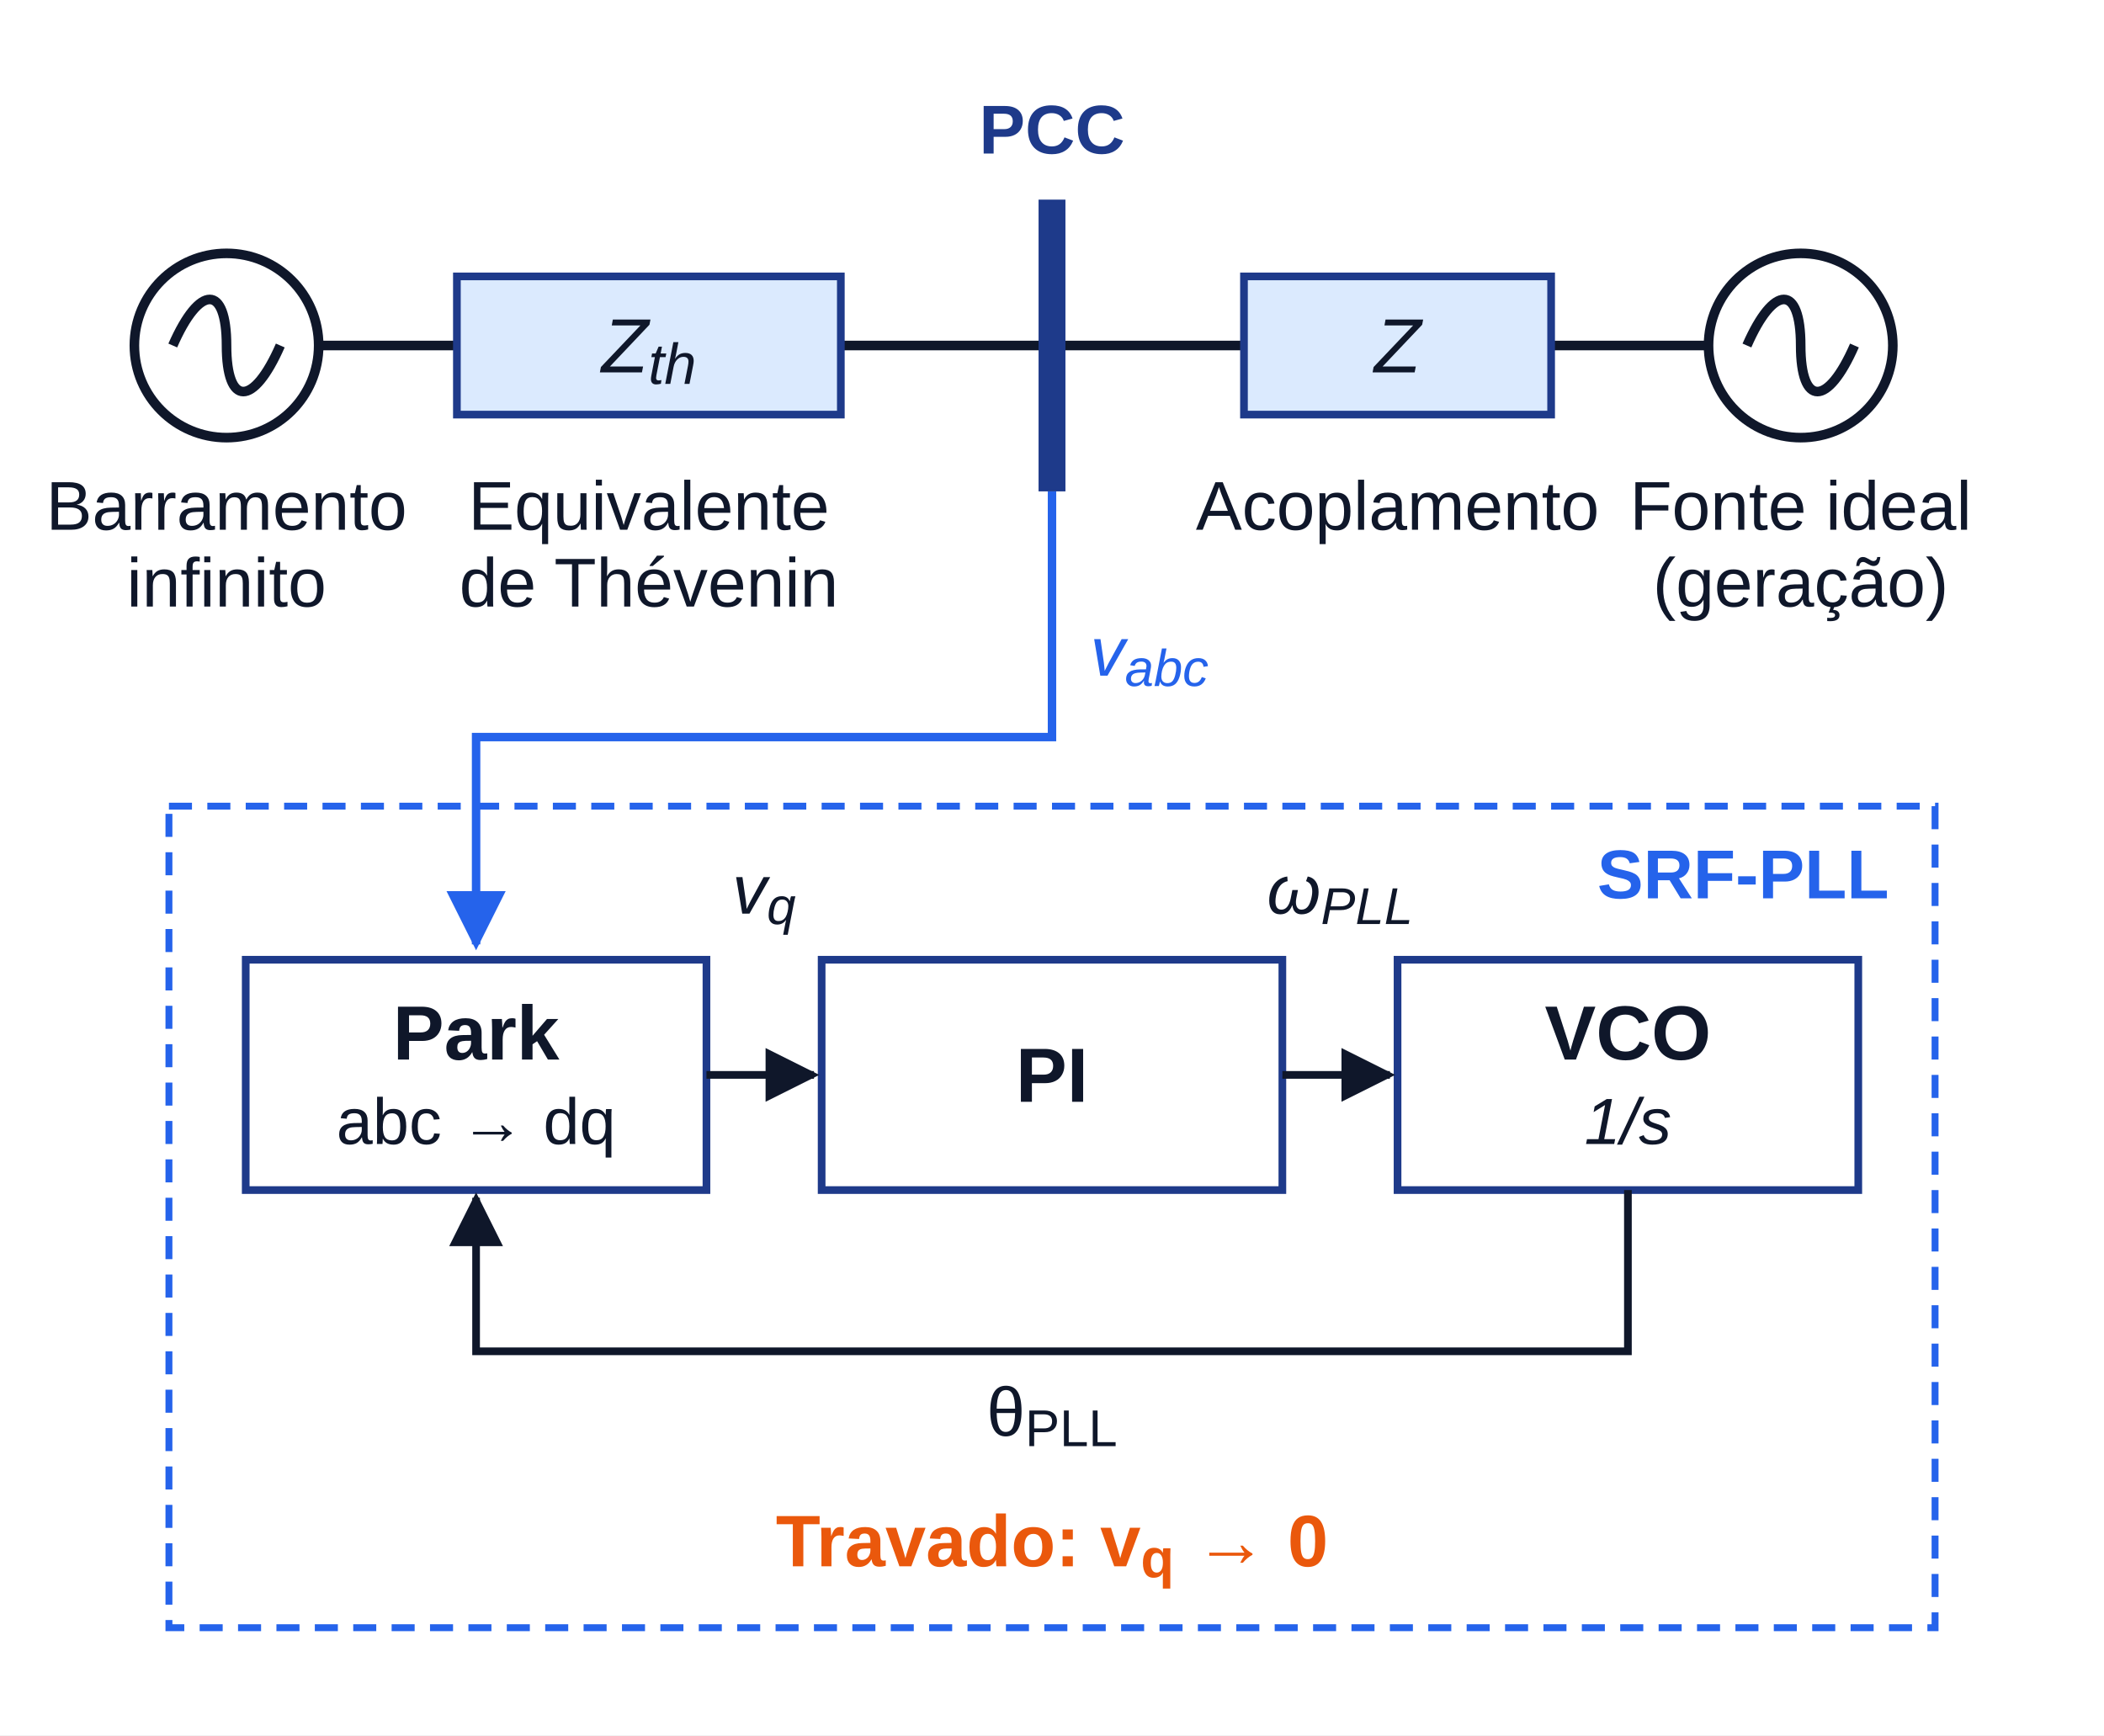
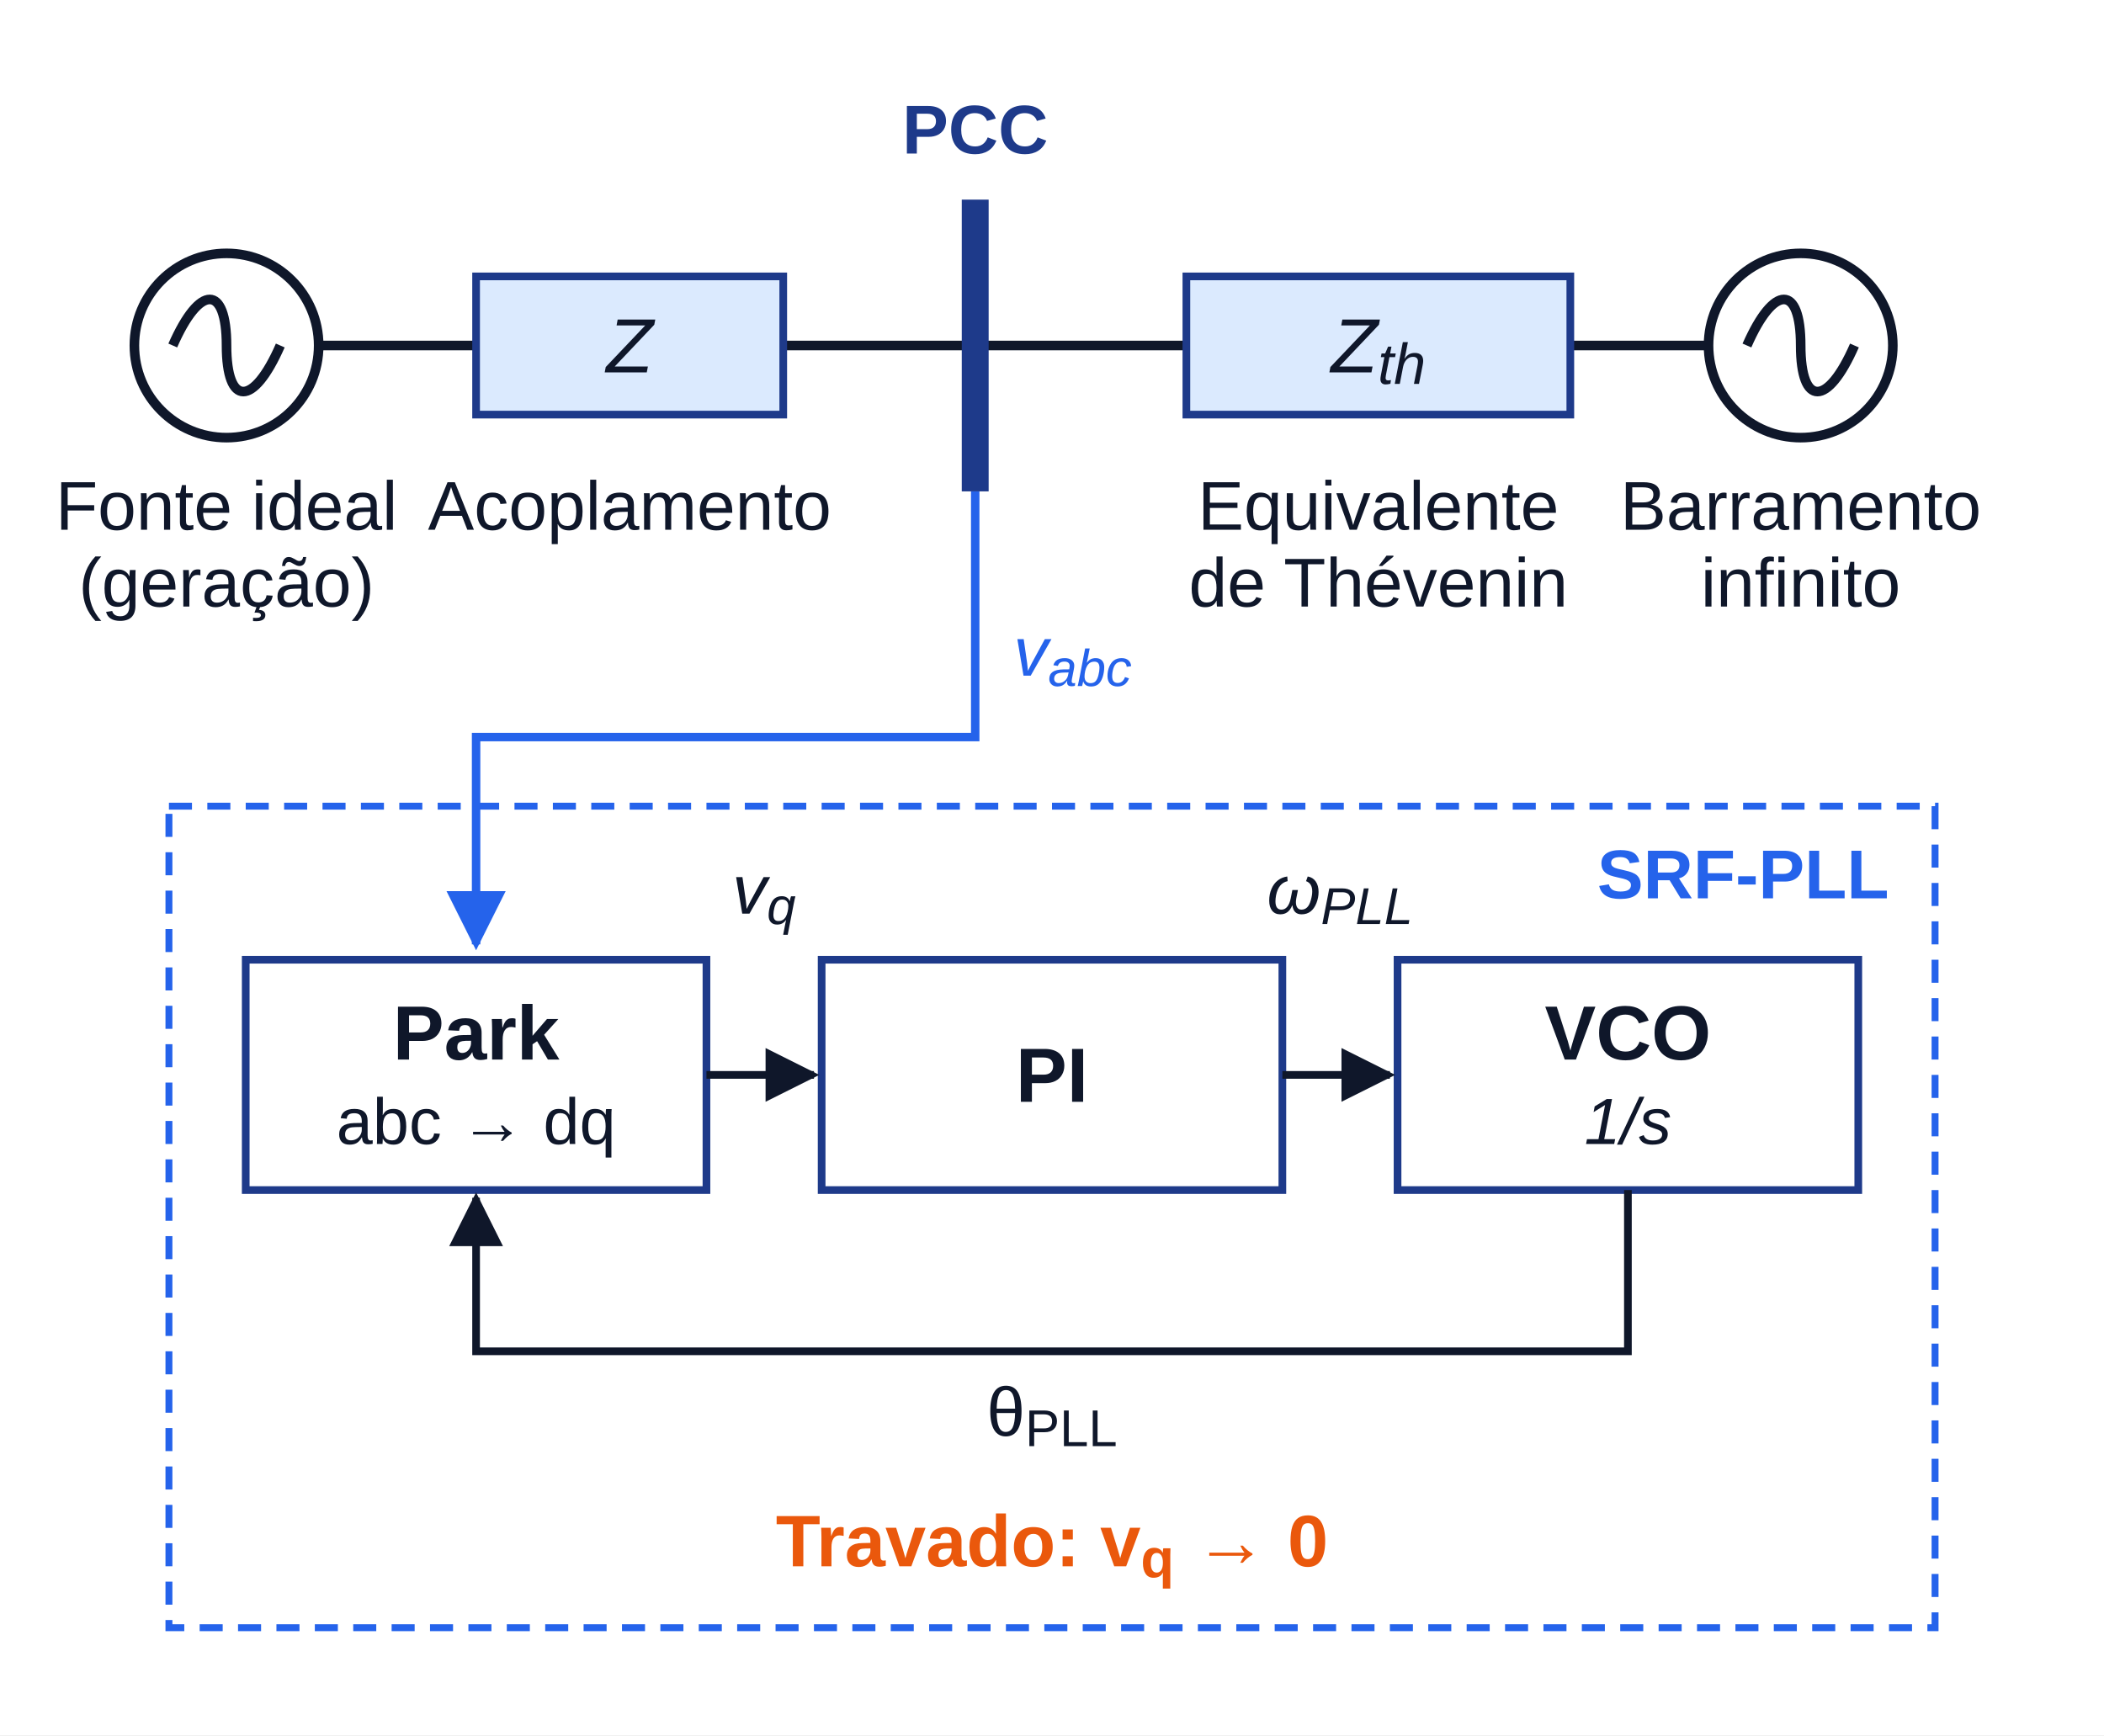
<svg xmlns="http://www.w3.org/2000/svg" viewBox="-14 0 548 452" font-family="Calibri, Arial, sans-serif">
  <defs>
    <marker id="arr" viewBox="0 0 10 10" refX="9" refY="5" markerWidth="7" markerHeight="7" orient="auto-start-reverse">
      <path d="M 0 0 L 10 5 L 0 10 z" fill="#0F172A" />
    </marker>
    <marker id="arrB" viewBox="0 0 10 10" refX="9" refY="5" markerWidth="7" markerHeight="7" orient="auto-start-reverse">
      <path d="M 0 0 L 10 5 L 0 10 z" fill="#2563EB" />
    </marker>
  </defs>
  <rect x="-14" width="548" height="452" fill="#ffffff" />
  <g stroke="#0F172A" stroke-width="2.5" fill="none">
-     <line x1="69" y1="90" x2="105" y2="90" />
-     <line x1="205" y1="90" x2="310" y2="90" />
-     <line x1="390" y1="90" x2="431" y2="90" />
+     <line x1="69" y1="90" x2="110" y2="90" />
+     <line x1="190" y1="90" x2="295" y2="90" />
+     <line x1="395" y1="90" x2="431" y2="90" />
    <circle cx="45" cy="90" r="24" />
    <circle cx="455" cy="90" r="24" />
    <path d="M 31 90 C 38 74, 45 74, 45 90 S 52 106, 59 90" />
    <path d="M 441 90 C 448 74, 455 74, 455 90 S 462 106, 469 90" />
  </g>
-   <rect x="105" y="72" width="100" height="36" fill="#DBEAFE" stroke="#1E3A8A" stroke-width="2" />
-   <text x="155" y="97" font-size="20" text-anchor="middle" fill="#0F172A" font-style="italic">Z<tspan baseline-shift="sub" font-size="75%">th</tspan>
+   <rect x="110" y="72" width="80" height="36" fill="#DBEAFE" stroke="#1E3A8A" stroke-width="2" />
+   <text x="150" y="97" font-size="20" text-anchor="middle" fill="#0F172A" font-style="italic">Z</text>
+   <rect x="295" y="72" width="100" height="36" fill="#DBEAFE" stroke="#1E3A8A" stroke-width="2" />
+   <text x="345" y="97" font-size="20" text-anchor="middle" fill="#0F172A" font-style="italic">Z<tspan baseline-shift="sub" font-size="75%">th</tspan>
  </text>
-   <rect x="310" y="72" width="80" height="36" fill="#DBEAFE" stroke="#1E3A8A" stroke-width="2" />
-   <text x="350" y="97" font-size="20" text-anchor="middle" fill="#0F172A" font-style="italic">Z</text>
-   <line x1="260" y1="52" x2="260" y2="128" stroke="#1E3A8A" stroke-width="7" />
-   <text x="260" y="40" font-size="18" text-anchor="middle" font-weight="bold" fill="#1E3A8A">PCC</text>
+   <line x1="240" y1="52" x2="240" y2="128" stroke="#1E3A8A" stroke-width="7" />
+   <text x="240" y="40" font-size="18" text-anchor="middle" font-weight="bold" fill="#1E3A8A">PCC</text>
  <g font-size="18" text-anchor="middle" fill="#0F172A">
-     <text x="45" y="138">Barramento</text>
-     <text x="45" y="158">infinito</text>
-     <text x="155" y="138">Equivalente</text>
-     <text x="155" y="158">de Thévenin</text>
-     <text x="350" y="138">Acoplamento</text>
-     <text x="455" y="138">Fonte ideal</text>
-     <text x="455" y="158">(geração)</text>
+     <text x="45" y="138">Fonte ideal</text>
+     <text x="45" y="158">(geração)</text>
+     <text x="150" y="138">Acoplamento</text>
+     <text x="345" y="138">Equivalente</text>
+     <text x="345" y="158">de Thévenin</text>
+     <text x="455" y="138">Barramento</text>
+     <text x="455" y="158">infinito</text>
  </g>
-   <path d="M 260 128 V 192 H 110 V 246" stroke="#2563EB" stroke-width="2.2" fill="none" marker-end="url(#arrB)" />
-   <text x="270" y="176" font-size="18" fill="#2563EB" font-style="italic">v<tspan baseline-shift="sub" font-size="75%">abc</tspan>
+   <path d="M 240 128 V 192 H 110 V 246" stroke="#2563EB" stroke-width="2.2" fill="none" marker-end="url(#arrB)" />
+   <text x="250" y="176" font-size="18" fill="#2563EB" font-style="italic">v<tspan baseline-shift="sub" font-size="75%">abc</tspan>
  </text>
  <rect x="30" y="210" width="460" height="214" fill="none" stroke="#2563EB" stroke-width="1.8" stroke-dasharray="6 4" />
  <text x="478" y="234" font-size="18" text-anchor="end" font-weight="bold" fill="#2563EB">SRF-PLL</text>
  <g stroke="#1E3A8A" stroke-width="2" fill="#ffffff">
    <rect x="50" y="250" width="120" height="60" />
    <rect x="200" y="250" width="120" height="60" />
    <rect x="350" y="250" width="120" height="60" />
  </g>
  <g font-size="20" text-anchor="middle" fill="#0F172A">
    <text x="110" y="276" font-weight="bold">Park</text>
    <text x="110" y="298" font-size="17">abc → dq</text>
    <text x="260" y="287" font-weight="bold">PI</text>
    <text x="410" y="276" font-weight="bold">VCO</text>
    <text x="410" y="298" font-size="17" font-style="italic">1/s</text>
  </g>
  <g stroke="#0F172A" stroke-width="2" fill="none">
    <line x1="170" y1="280" x2="198" y2="280" marker-end="url(#arr)" />
    <line x1="320" y1="280" x2="348" y2="280" marker-end="url(#arr)" />
    <path d="M 410 310 V 352 H 110 V 312" marker-end="url(#arr)" />
  </g>
  <text x="185" y="238" font-size="18" text-anchor="middle" fill="#0F172A" font-style="italic">v<tspan baseline-shift="sub" font-size="75%">q</tspan>
  </text>
  <text x="335" y="238" font-size="18" text-anchor="middle" fill="#0F172A" font-style="italic">ω<tspan baseline-shift="sub" font-size="75%">PLL</tspan>
  </text>
  <text x="260" y="374" font-size="18" text-anchor="middle" fill="#0F172A">θ<tspan baseline-shift="sub" font-size="75%">PLL</tspan>
  </text>
  <text x="260" y="408" font-size="19" text-anchor="middle" font-weight="bold" fill="#EA580C">Travado: v<tspan baseline-shift="sub" font-size="75%">q</tspan> → 0</text>
</svg>
